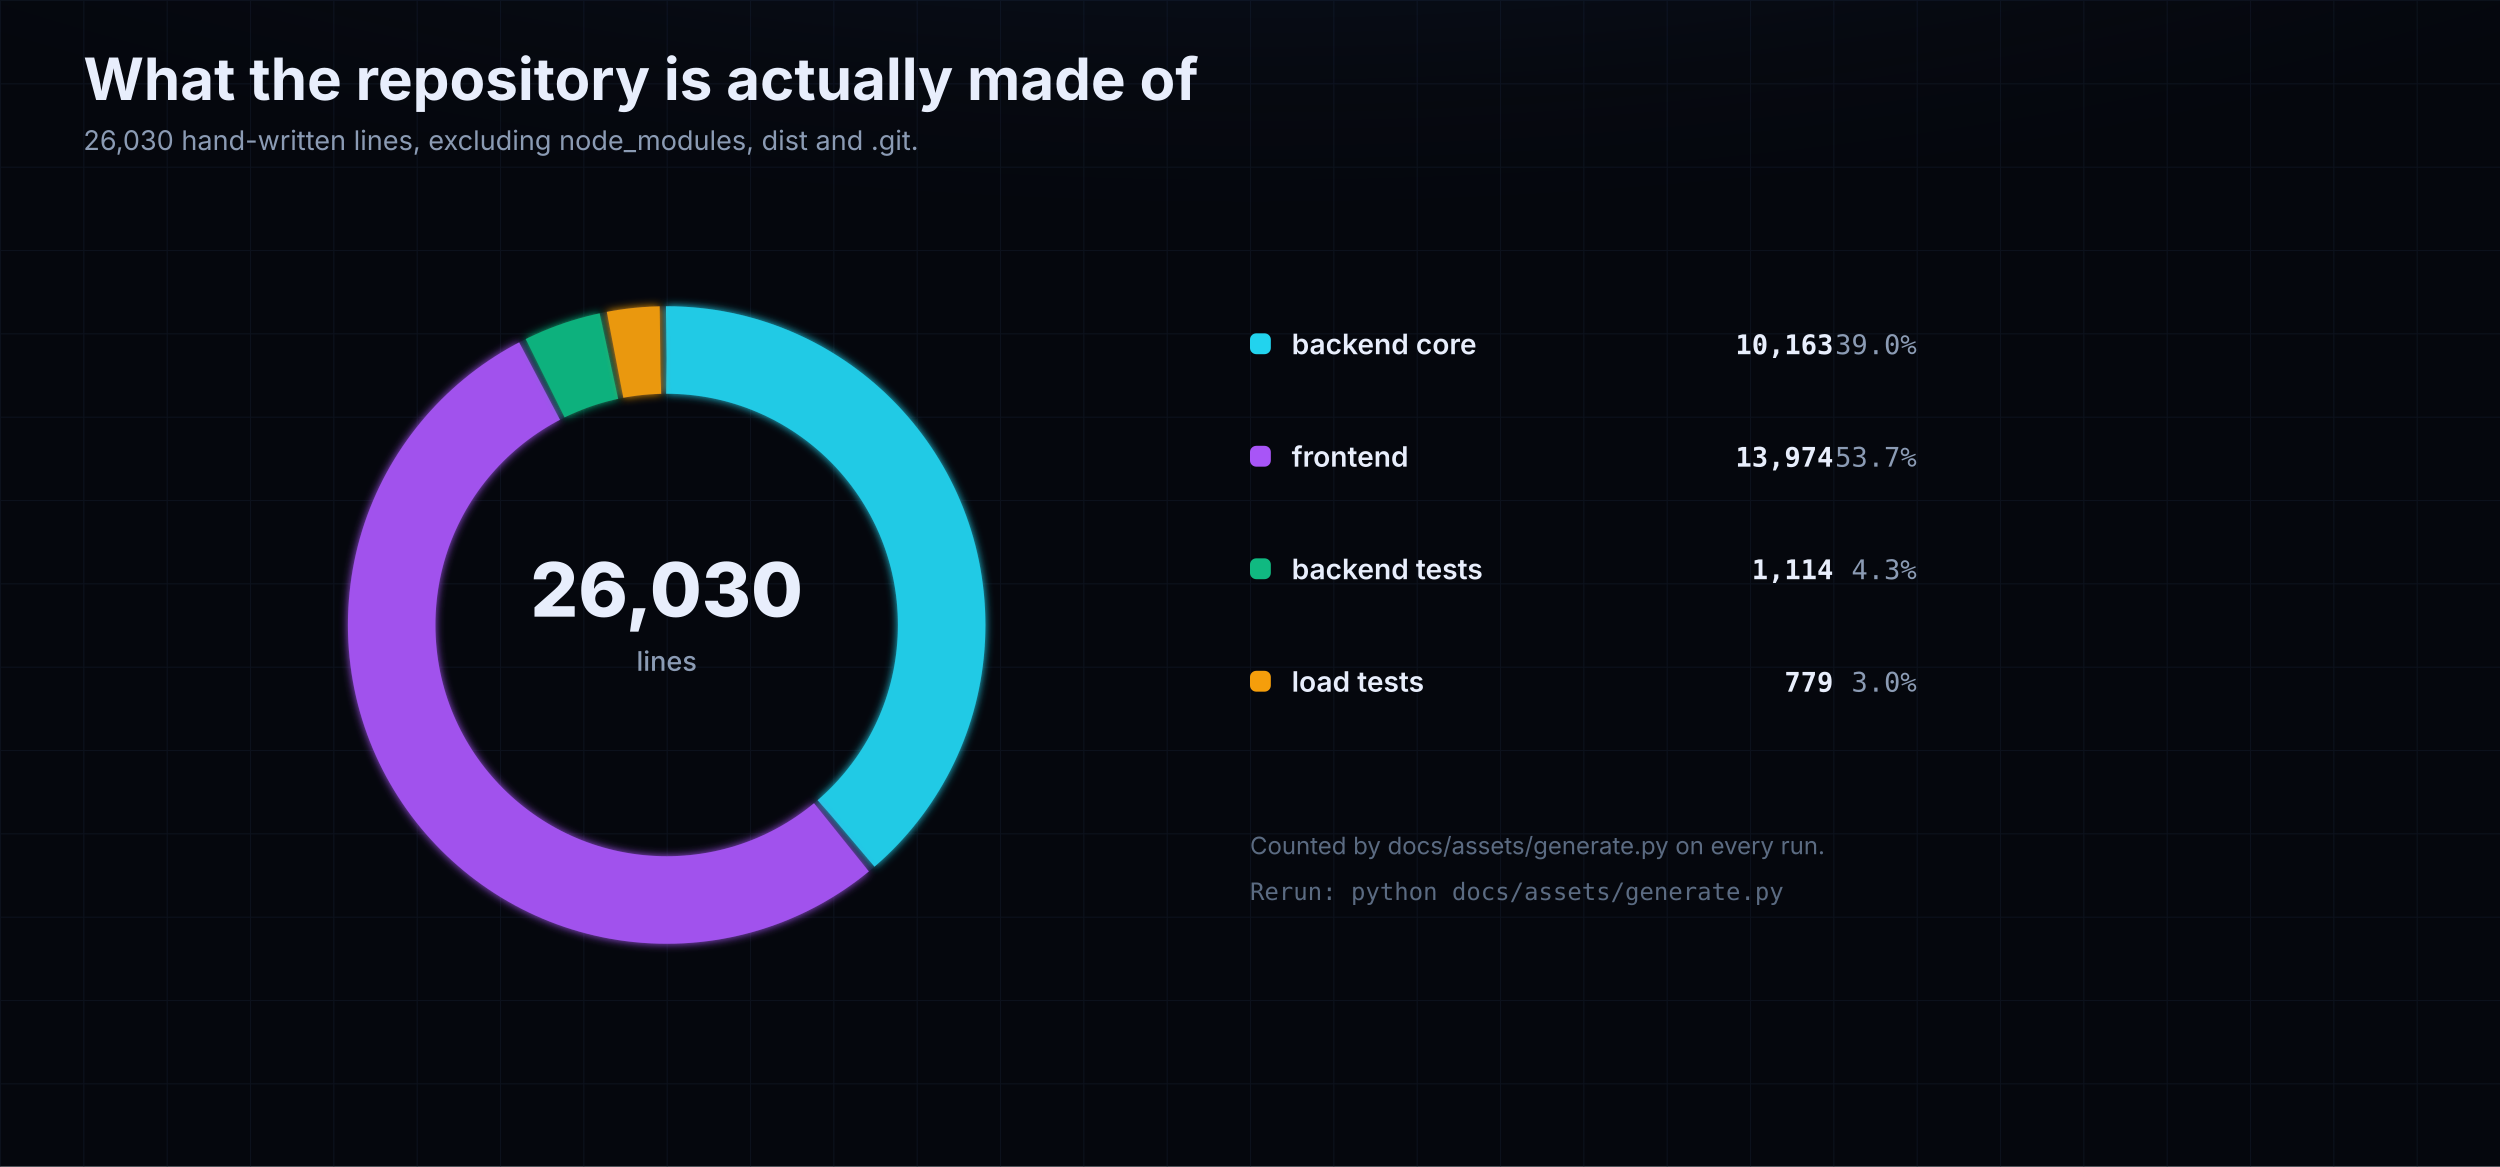
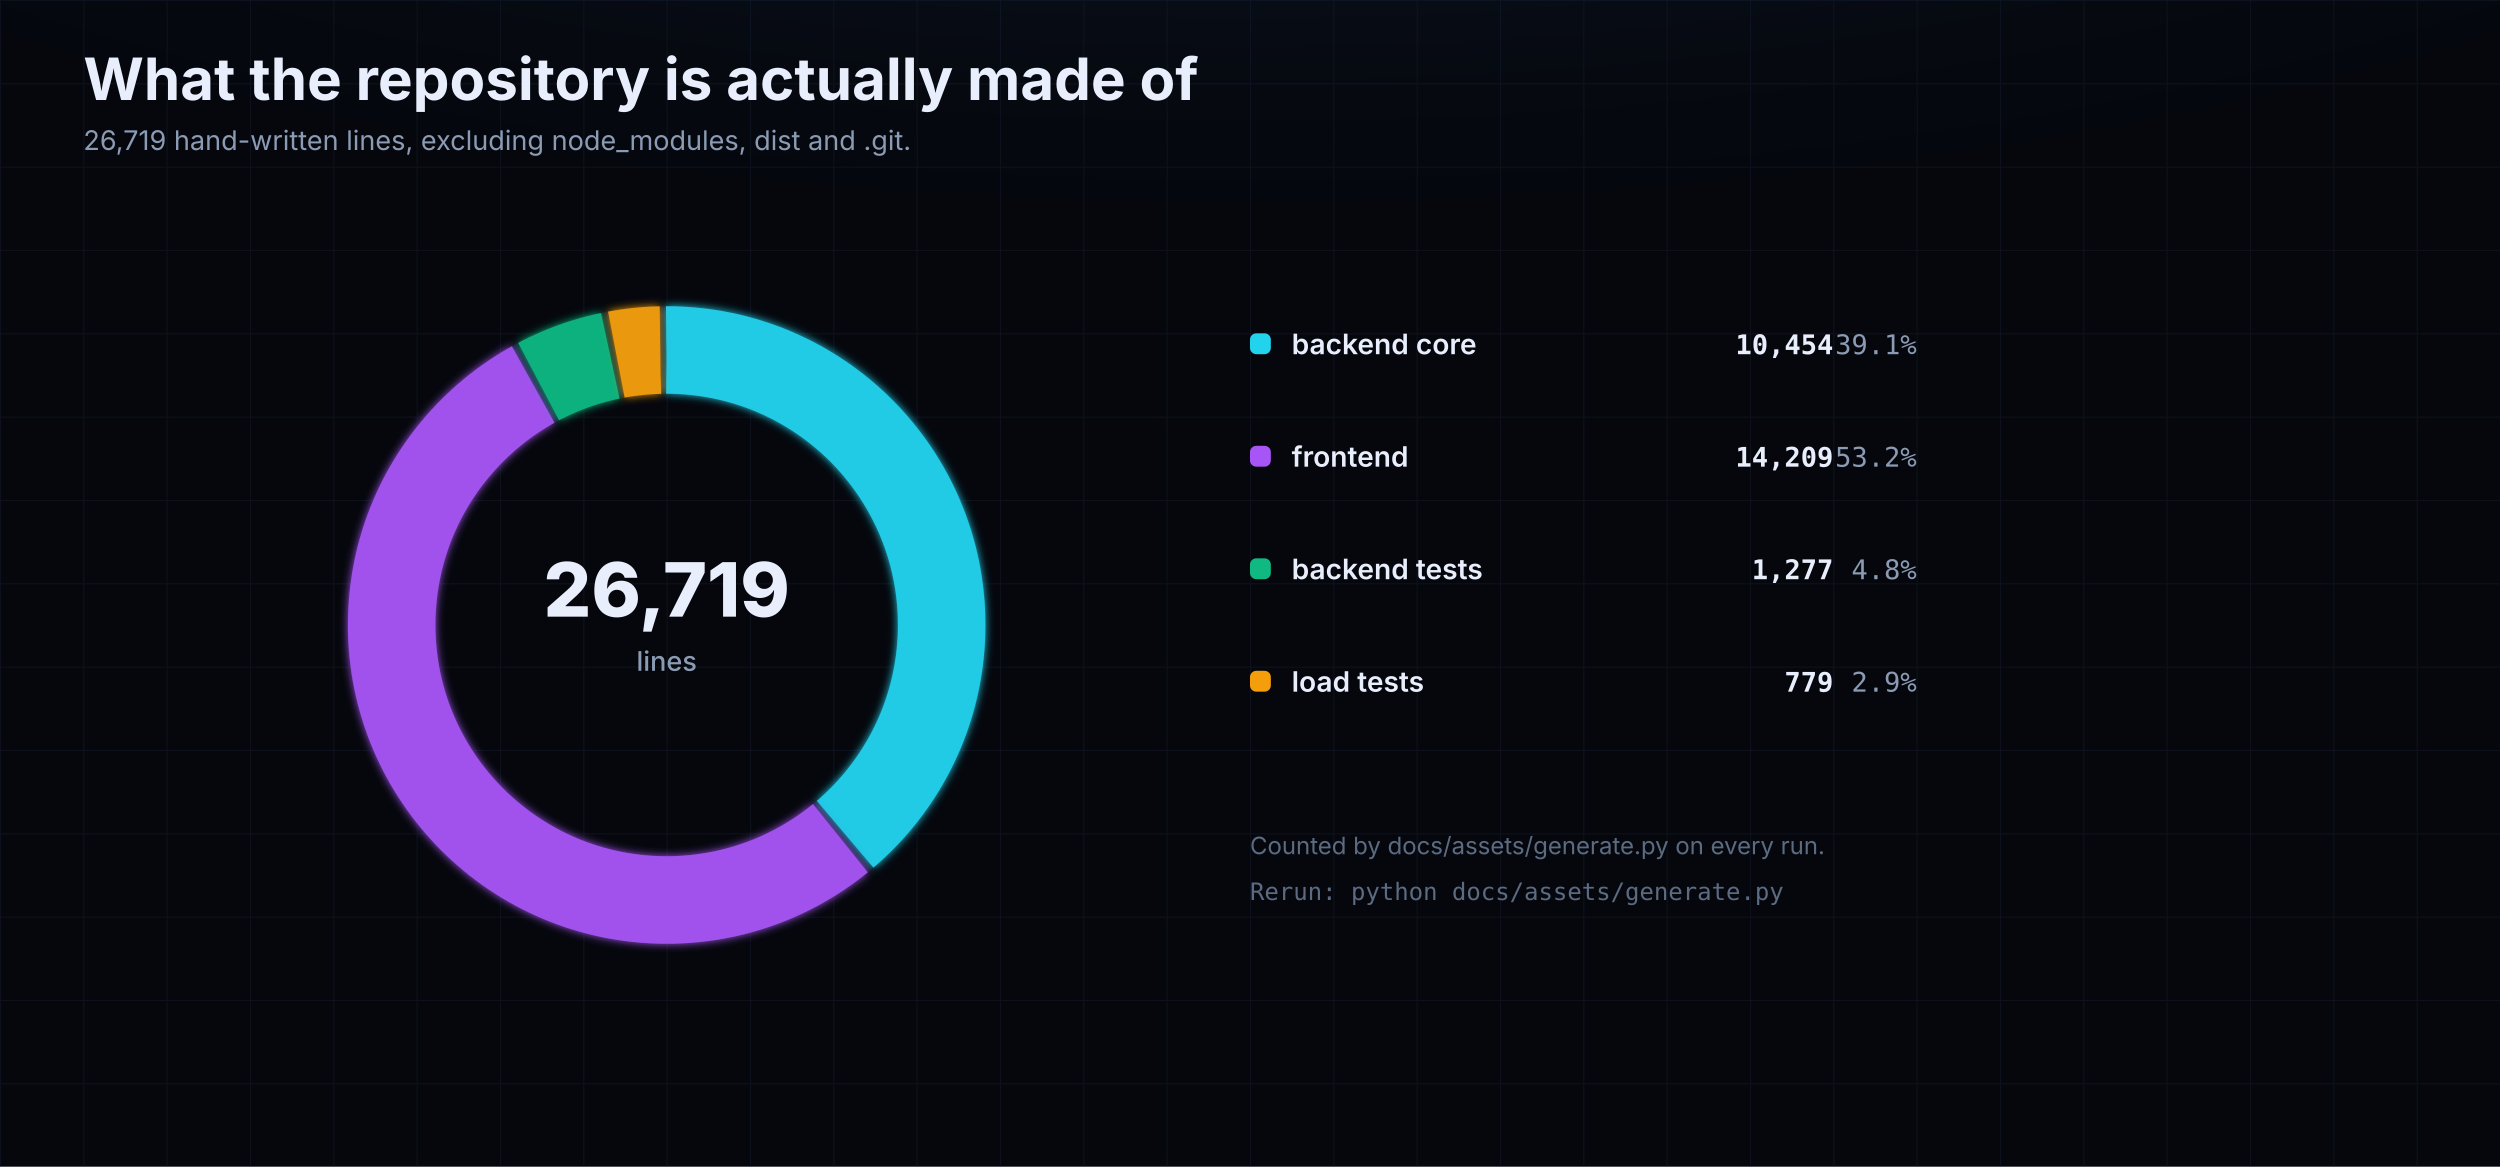
<svg xmlns="http://www.w3.org/2000/svg" width="1200" height="560" viewBox="0 0 1200 560" role="img">
  <defs>
    <linearGradient id="g1" x1="0" y1="0" x2="1" y2="0">
      <stop offset="0" stop-color="#22d3ee" />
      <stop offset="1" stop-color="#3b82f6" />
    </linearGradient>
    <linearGradient id="g2" x1="0" y1="0" x2="1" y2="1">
      <stop offset="0" stop-color="#a855f7" />
      <stop offset="1" stop-color="#f43f5e" />
    </linearGradient>
    <linearGradient id="g3" x1="0" y1="0" x2="1" y2="0">
      <stop offset="0" stop-color="#10b981" />
      <stop offset="1" stop-color="#22d3ee" />
    </linearGradient>
    <radialGradient id="halo" cx="50%" cy="0%" r="70%">
      <stop offset="0" stop-color="#a855f7" stop-opacity="0.42" />
      <stop offset="0.5" stop-color="#3b82f6" stop-opacity="0.12" />
      <stop offset="1" stop-color="#05070d" stop-opacity="0" />
    </radialGradient>
    <pattern id="grid" width="40" height="40" patternUnits="userSpaceOnUse">
      <path d="M 40 0 L 0 0 0 40" fill="none" stroke="#141d2e" stroke-width="1" />
    </pattern>
    <filter id="glow" x="-60%" y="-60%" width="220%" height="220%">
      <feGaussianBlur stdDeviation="4" result="b" />
      <feMerge>
        <feMergeNode in="b" />
        <feMergeNode in="SourceGraphic" />
      </feMerge>
    </filter>
    <filter id="softglow" x="-60%" y="-60%" width="220%" height="220%">
      <feGaussianBlur stdDeviation="2" result="b" />
      <feMerge>
        <feMergeNode in="b" />
        <feMergeNode in="SourceGraphic" />
      </feMerge>
    </filter>
  </defs>
  <rect width="1200" height="560" fill="#05070d" />
  <rect width="1200" height="560" fill="url(#grid)" opacity="0.45" />
  <ellipse cx="600" cy="0" rx="744" ry="300" fill="url(#halo)" />
  <text x="40" y="48" font-family="Segoe UI, Inter, system-ui, -apple-system, sans-serif" font-size="28" fill="#e8eefc" font-weight="700" text-anchor="start" opacity="1.0" letter-spacing="0">What the repository is actually made of</text>
-   <text x="40" y="72" font-family="Segoe UI, Inter, system-ui, -apple-system, sans-serif" font-size="13" fill="#8b9bb4" font-weight="400" text-anchor="start" opacity="1.0" letter-spacing="0">26,030 hand-written lines, excluding node_modules, dist and .git.</text>
+   <text x="40" y="72" font-family="Segoe UI, Inter, system-ui, -apple-system, sans-serif" font-size="13" fill="#8b9bb4" font-weight="400" text-anchor="start" opacity="1.0" letter-spacing="0">26,719 hand-written lines, excluding node_modules, dist and .git.</text>
  <circle cx="320" cy="300" r="132" fill="none" stroke="#101827" stroke-width="42" />
-   <circle cx="320" cy="300" r="132" fill="none" stroke="#22d3ee" stroke-width="42" stroke-dasharray="320.82 508.56" stroke-dashoffset="-0.00" transform="rotate(-90 320 300)" filter="url(#softglow)" opacity="0.95" />
-   <circle cx="320" cy="300" r="132" fill="none" stroke="#a855f7" stroke-width="42" stroke-dasharray="442.25 387.13" stroke-dashoffset="-323.82" transform="rotate(-90 320 300)" filter="url(#softglow)" opacity="0.95" />
-   <circle cx="320" cy="300" r="132" fill="none" stroke="#10b981" stroke-width="42" stroke-dasharray="32.49 796.89" stroke-dashoffset="-769.06" transform="rotate(-90 320 300)" filter="url(#softglow)" opacity="0.95" />
-   <circle cx="320" cy="300" r="132" fill="none" stroke="#f59e0b" stroke-width="42" stroke-dasharray="21.82 807.56" stroke-dashoffset="-804.56" transform="rotate(-90 320 300)" filter="url(#softglow)" opacity="0.95" />
-   <text x="320" y="296" font-family="Segoe UI, Inter, system-ui, -apple-system, sans-serif" font-size="36" fill="#e8eefc" font-weight="800" text-anchor="middle" opacity="1.0" letter-spacing="0">26,030</text>
+   <circle cx="320" cy="300" r="132" fill="none" stroke="#22d3ee" stroke-width="42" stroke-dasharray="321.50 507.88" stroke-dashoffset="-0.00" transform="rotate(-90 320 300)" filter="url(#softglow)" opacity="0.95" />
+   <circle cx="320" cy="300" r="132" fill="none" stroke="#a855f7" stroke-width="42" stroke-dasharray="438.06 391.32" stroke-dashoffset="-324.50" transform="rotate(-90 320 300)" filter="url(#softglow)" opacity="0.95" />
+   <circle cx="320" cy="300" r="132" fill="none" stroke="#10b981" stroke-width="42" stroke-dasharray="36.64 792.74" stroke-dashoffset="-765.56" transform="rotate(-90 320 300)" filter="url(#softglow)" opacity="0.95" />
+   <circle cx="320" cy="300" r="132" fill="none" stroke="#f59e0b" stroke-width="42" stroke-dasharray="21.18 808.20" stroke-dashoffset="-805.20" transform="rotate(-90 320 300)" filter="url(#softglow)" opacity="0.95" />
+   <text x="320" y="296" font-family="Segoe UI, Inter, system-ui, -apple-system, sans-serif" font-size="36" fill="#e8eefc" font-weight="800" text-anchor="middle" opacity="1.0" letter-spacing="0">26,719</text>
  <text x="320" y="322" font-family="Segoe UI, Inter, system-ui, -apple-system, sans-serif" font-size="13" fill="#8b9bb4" font-weight="500" text-anchor="middle" opacity="1.0" letter-spacing="0">lines</text>
  <rect x="600" y="160" width="10" height="10" rx="3" fill="#22d3ee" />
  <text x="620" y="170" font-family="Segoe UI, Inter, system-ui, -apple-system, sans-serif" font-size="13.5" fill="#e8eefc" font-weight="600" text-anchor="start" opacity="1.0" letter-spacing="0">backend core</text>
-   <text x="880" y="170" font-family="Cascadia Code, Consolas, monospace" font-size="13" fill="#e8eefc" font-weight="700" text-anchor="end" opacity="1.0" letter-spacing="0">10,163</text>
-   <text x="920" y="170" font-family="Cascadia Code, Consolas, monospace" font-size="13" fill="#8b9bb4" font-weight="500" text-anchor="end" opacity="1.0" letter-spacing="0">39.0%</text>
+   <text x="880" y="170" font-family="Cascadia Code, Consolas, monospace" font-size="13" fill="#e8eefc" font-weight="700" text-anchor="end" opacity="1.0" letter-spacing="0">10,454</text>
+   <text x="920" y="170" font-family="Cascadia Code, Consolas, monospace" font-size="13" fill="#8b9bb4" font-weight="500" text-anchor="end" opacity="1.0" letter-spacing="0">39.1%</text>
  <rect x="600" y="214" width="10" height="10" rx="3" fill="#a855f7" />
  <text x="620" y="224" font-family="Segoe UI, Inter, system-ui, -apple-system, sans-serif" font-size="13.5" fill="#e8eefc" font-weight="600" text-anchor="start" opacity="1.0" letter-spacing="0">frontend</text>
-   <text x="880" y="224" font-family="Cascadia Code, Consolas, monospace" font-size="13" fill="#e8eefc" font-weight="700" text-anchor="end" opacity="1.0" letter-spacing="0">13,974</text>
-   <text x="920" y="224" font-family="Cascadia Code, Consolas, monospace" font-size="13" fill="#8b9bb4" font-weight="500" text-anchor="end" opacity="1.0" letter-spacing="0">53.7%</text>
+   <text x="880" y="224" font-family="Cascadia Code, Consolas, monospace" font-size="13" fill="#e8eefc" font-weight="700" text-anchor="end" opacity="1.0" letter-spacing="0">14,209</text>
+   <text x="920" y="224" font-family="Cascadia Code, Consolas, monospace" font-size="13" fill="#8b9bb4" font-weight="500" text-anchor="end" opacity="1.0" letter-spacing="0">53.2%</text>
  <rect x="600" y="268" width="10" height="10" rx="3" fill="#10b981" />
  <text x="620" y="278" font-family="Segoe UI, Inter, system-ui, -apple-system, sans-serif" font-size="13.5" fill="#e8eefc" font-weight="600" text-anchor="start" opacity="1.0" letter-spacing="0">backend tests</text>
-   <text x="880" y="278" font-family="Cascadia Code, Consolas, monospace" font-size="13" fill="#e8eefc" font-weight="700" text-anchor="end" opacity="1.0" letter-spacing="0">1,114</text>
-   <text x="920" y="278" font-family="Cascadia Code, Consolas, monospace" font-size="13" fill="#8b9bb4" font-weight="500" text-anchor="end" opacity="1.0" letter-spacing="0"> 4.3%</text>
+   <text x="880" y="278" font-family="Cascadia Code, Consolas, monospace" font-size="13" fill="#e8eefc" font-weight="700" text-anchor="end" opacity="1.0" letter-spacing="0">1,277</text>
+   <text x="920" y="278" font-family="Cascadia Code, Consolas, monospace" font-size="13" fill="#8b9bb4" font-weight="500" text-anchor="end" opacity="1.0" letter-spacing="0"> 4.8%</text>
  <rect x="600" y="322" width="10" height="10" rx="3" fill="#f59e0b" />
  <text x="620" y="332" font-family="Segoe UI, Inter, system-ui, -apple-system, sans-serif" font-size="13.5" fill="#e8eefc" font-weight="600" text-anchor="start" opacity="1.0" letter-spacing="0">load tests</text>
  <text x="880" y="332" font-family="Cascadia Code, Consolas, monospace" font-size="13" fill="#e8eefc" font-weight="700" text-anchor="end" opacity="1.0" letter-spacing="0">779</text>
-   <text x="920" y="332" font-family="Cascadia Code, Consolas, monospace" font-size="13" fill="#8b9bb4" font-weight="500" text-anchor="end" opacity="1.0" letter-spacing="0"> 3.0%</text>
+   <text x="920" y="332" font-family="Cascadia Code, Consolas, monospace" font-size="13" fill="#8b9bb4" font-weight="500" text-anchor="end" opacity="1.0" letter-spacing="0"> 2.9%</text>
  <text x="600" y="410" font-family="Segoe UI, Inter, system-ui, -apple-system, sans-serif" font-size="11.5" fill="#5b6b82" font-weight="400" text-anchor="start" opacity="1.0" letter-spacing="0">Counted by docs/assets/generate.py on every run.</text>
  <text x="600" y="432" font-family="Cascadia Code, Consolas, monospace" font-size="11.5" fill="#5b6b82" font-weight="400" text-anchor="start" opacity="1.0" letter-spacing="0">Rerun: python docs/assets/generate.py</text>
</svg>
